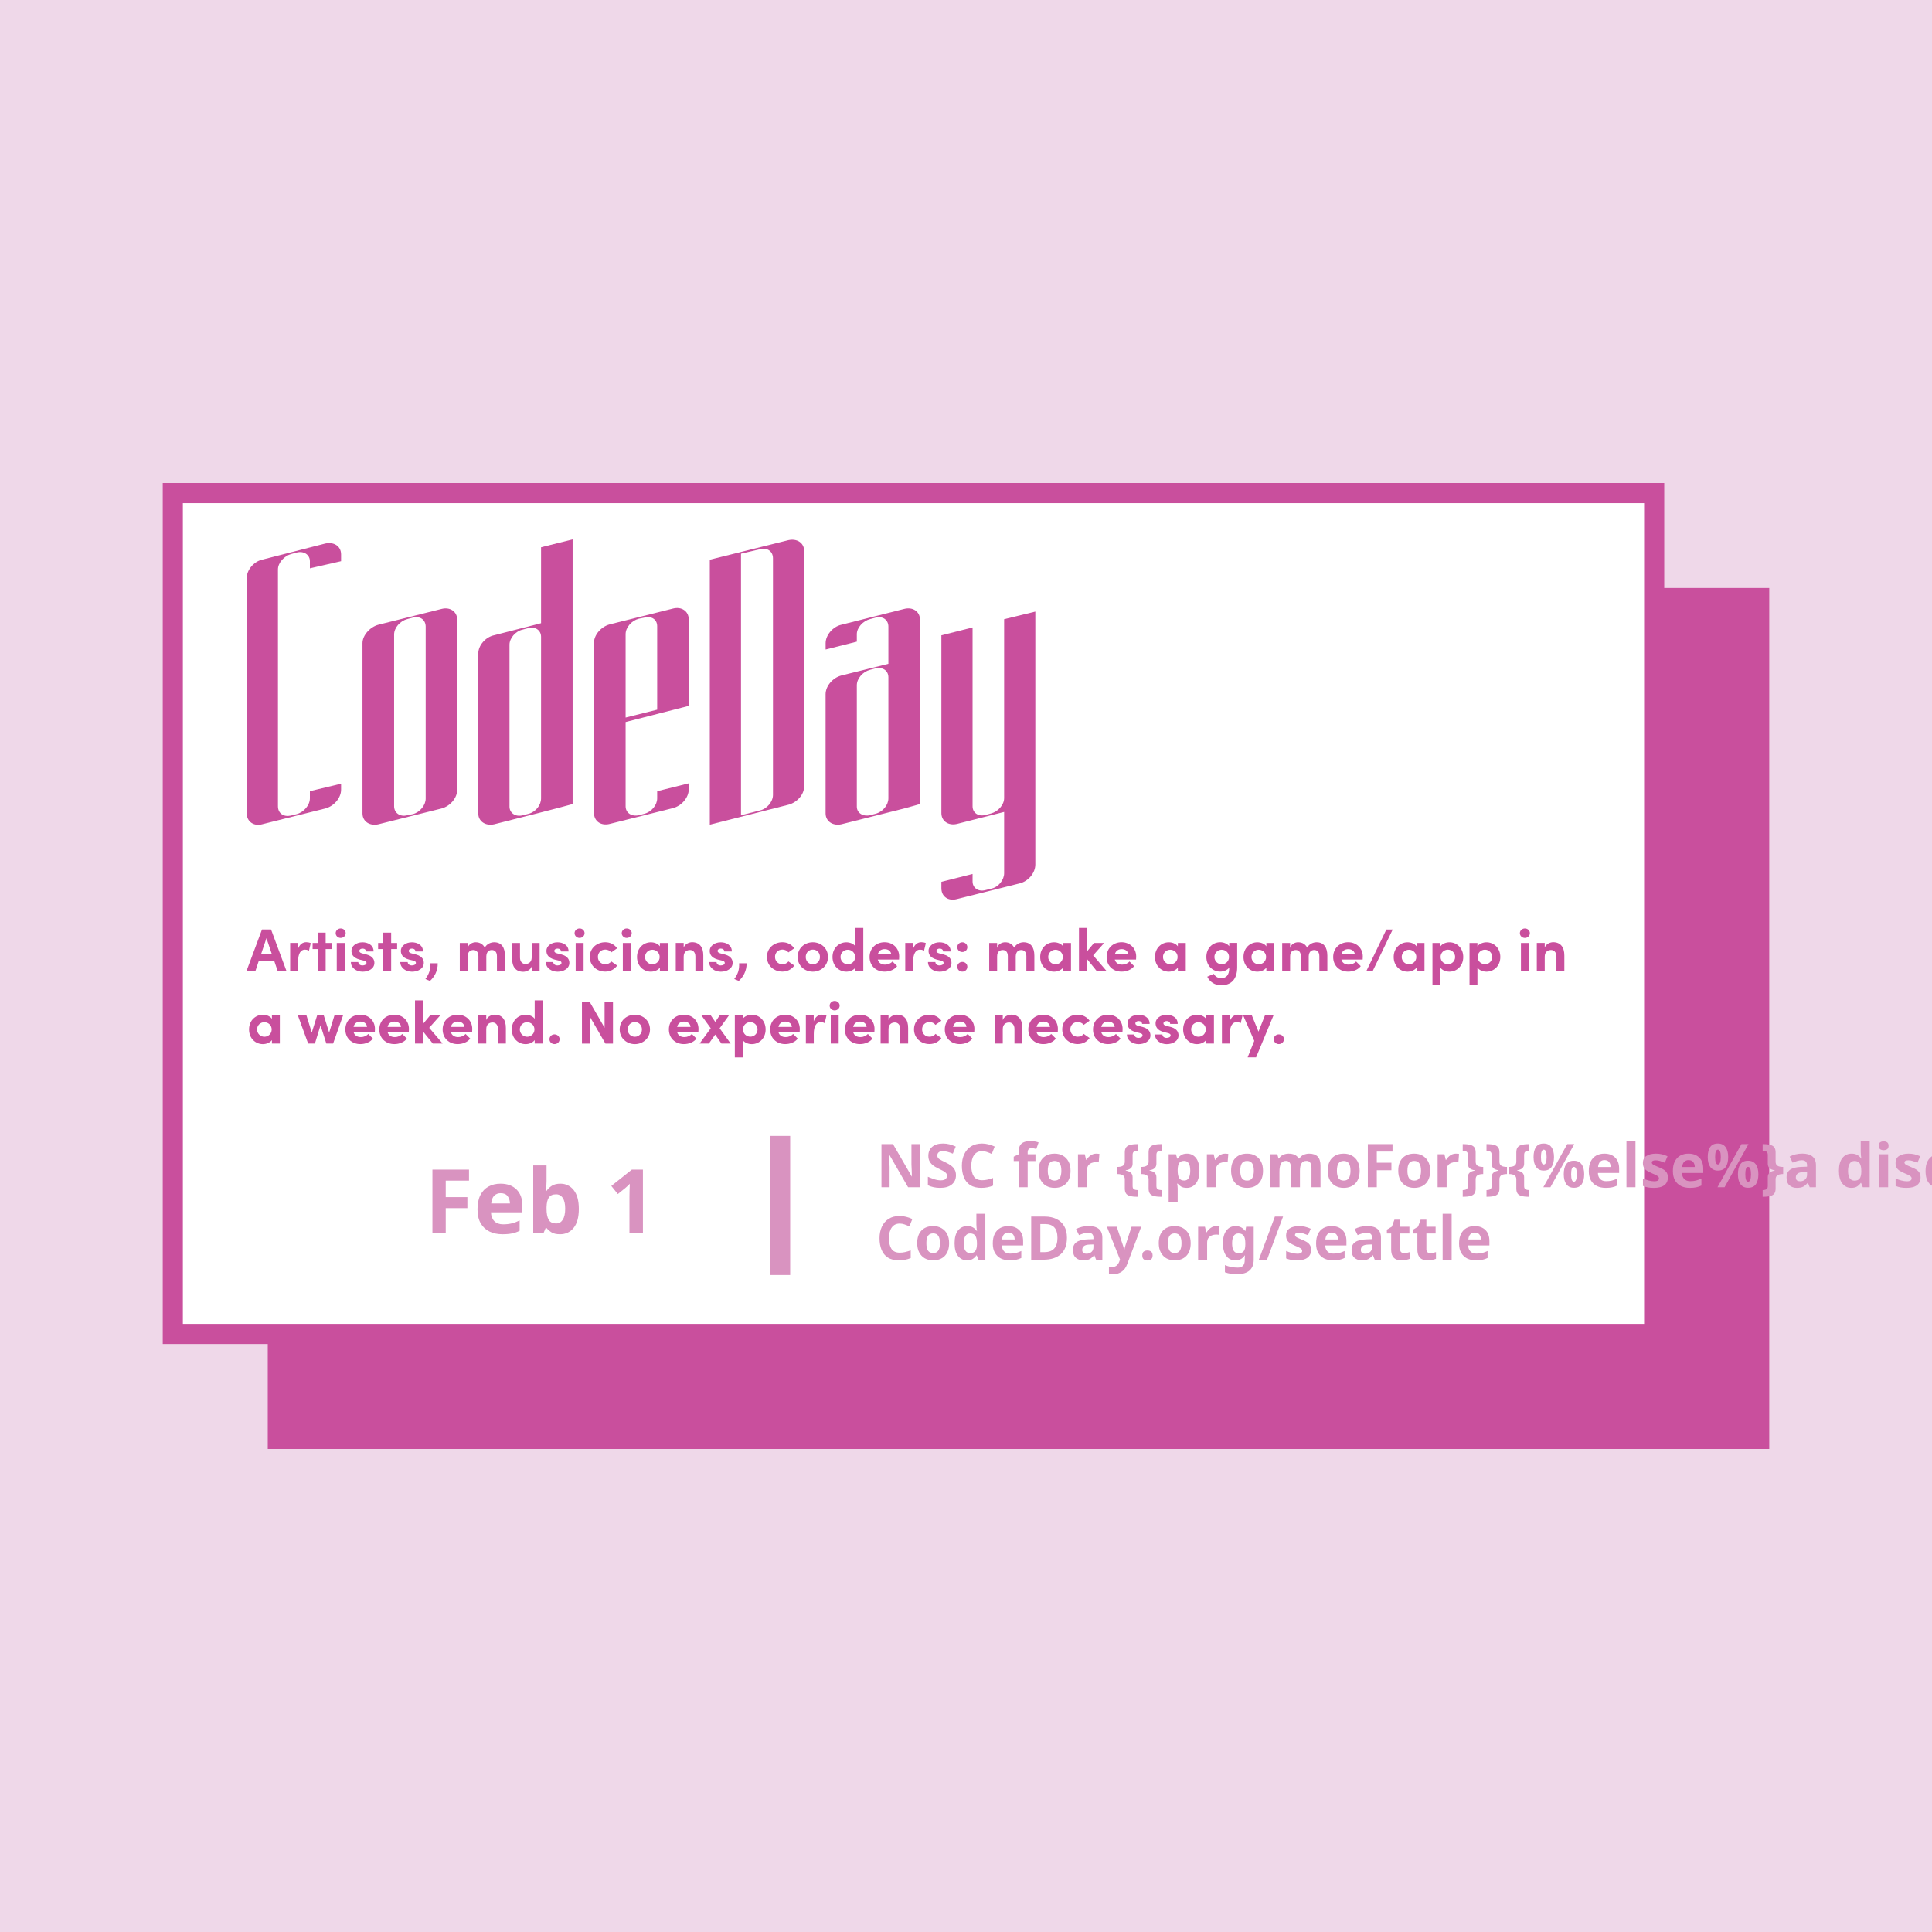
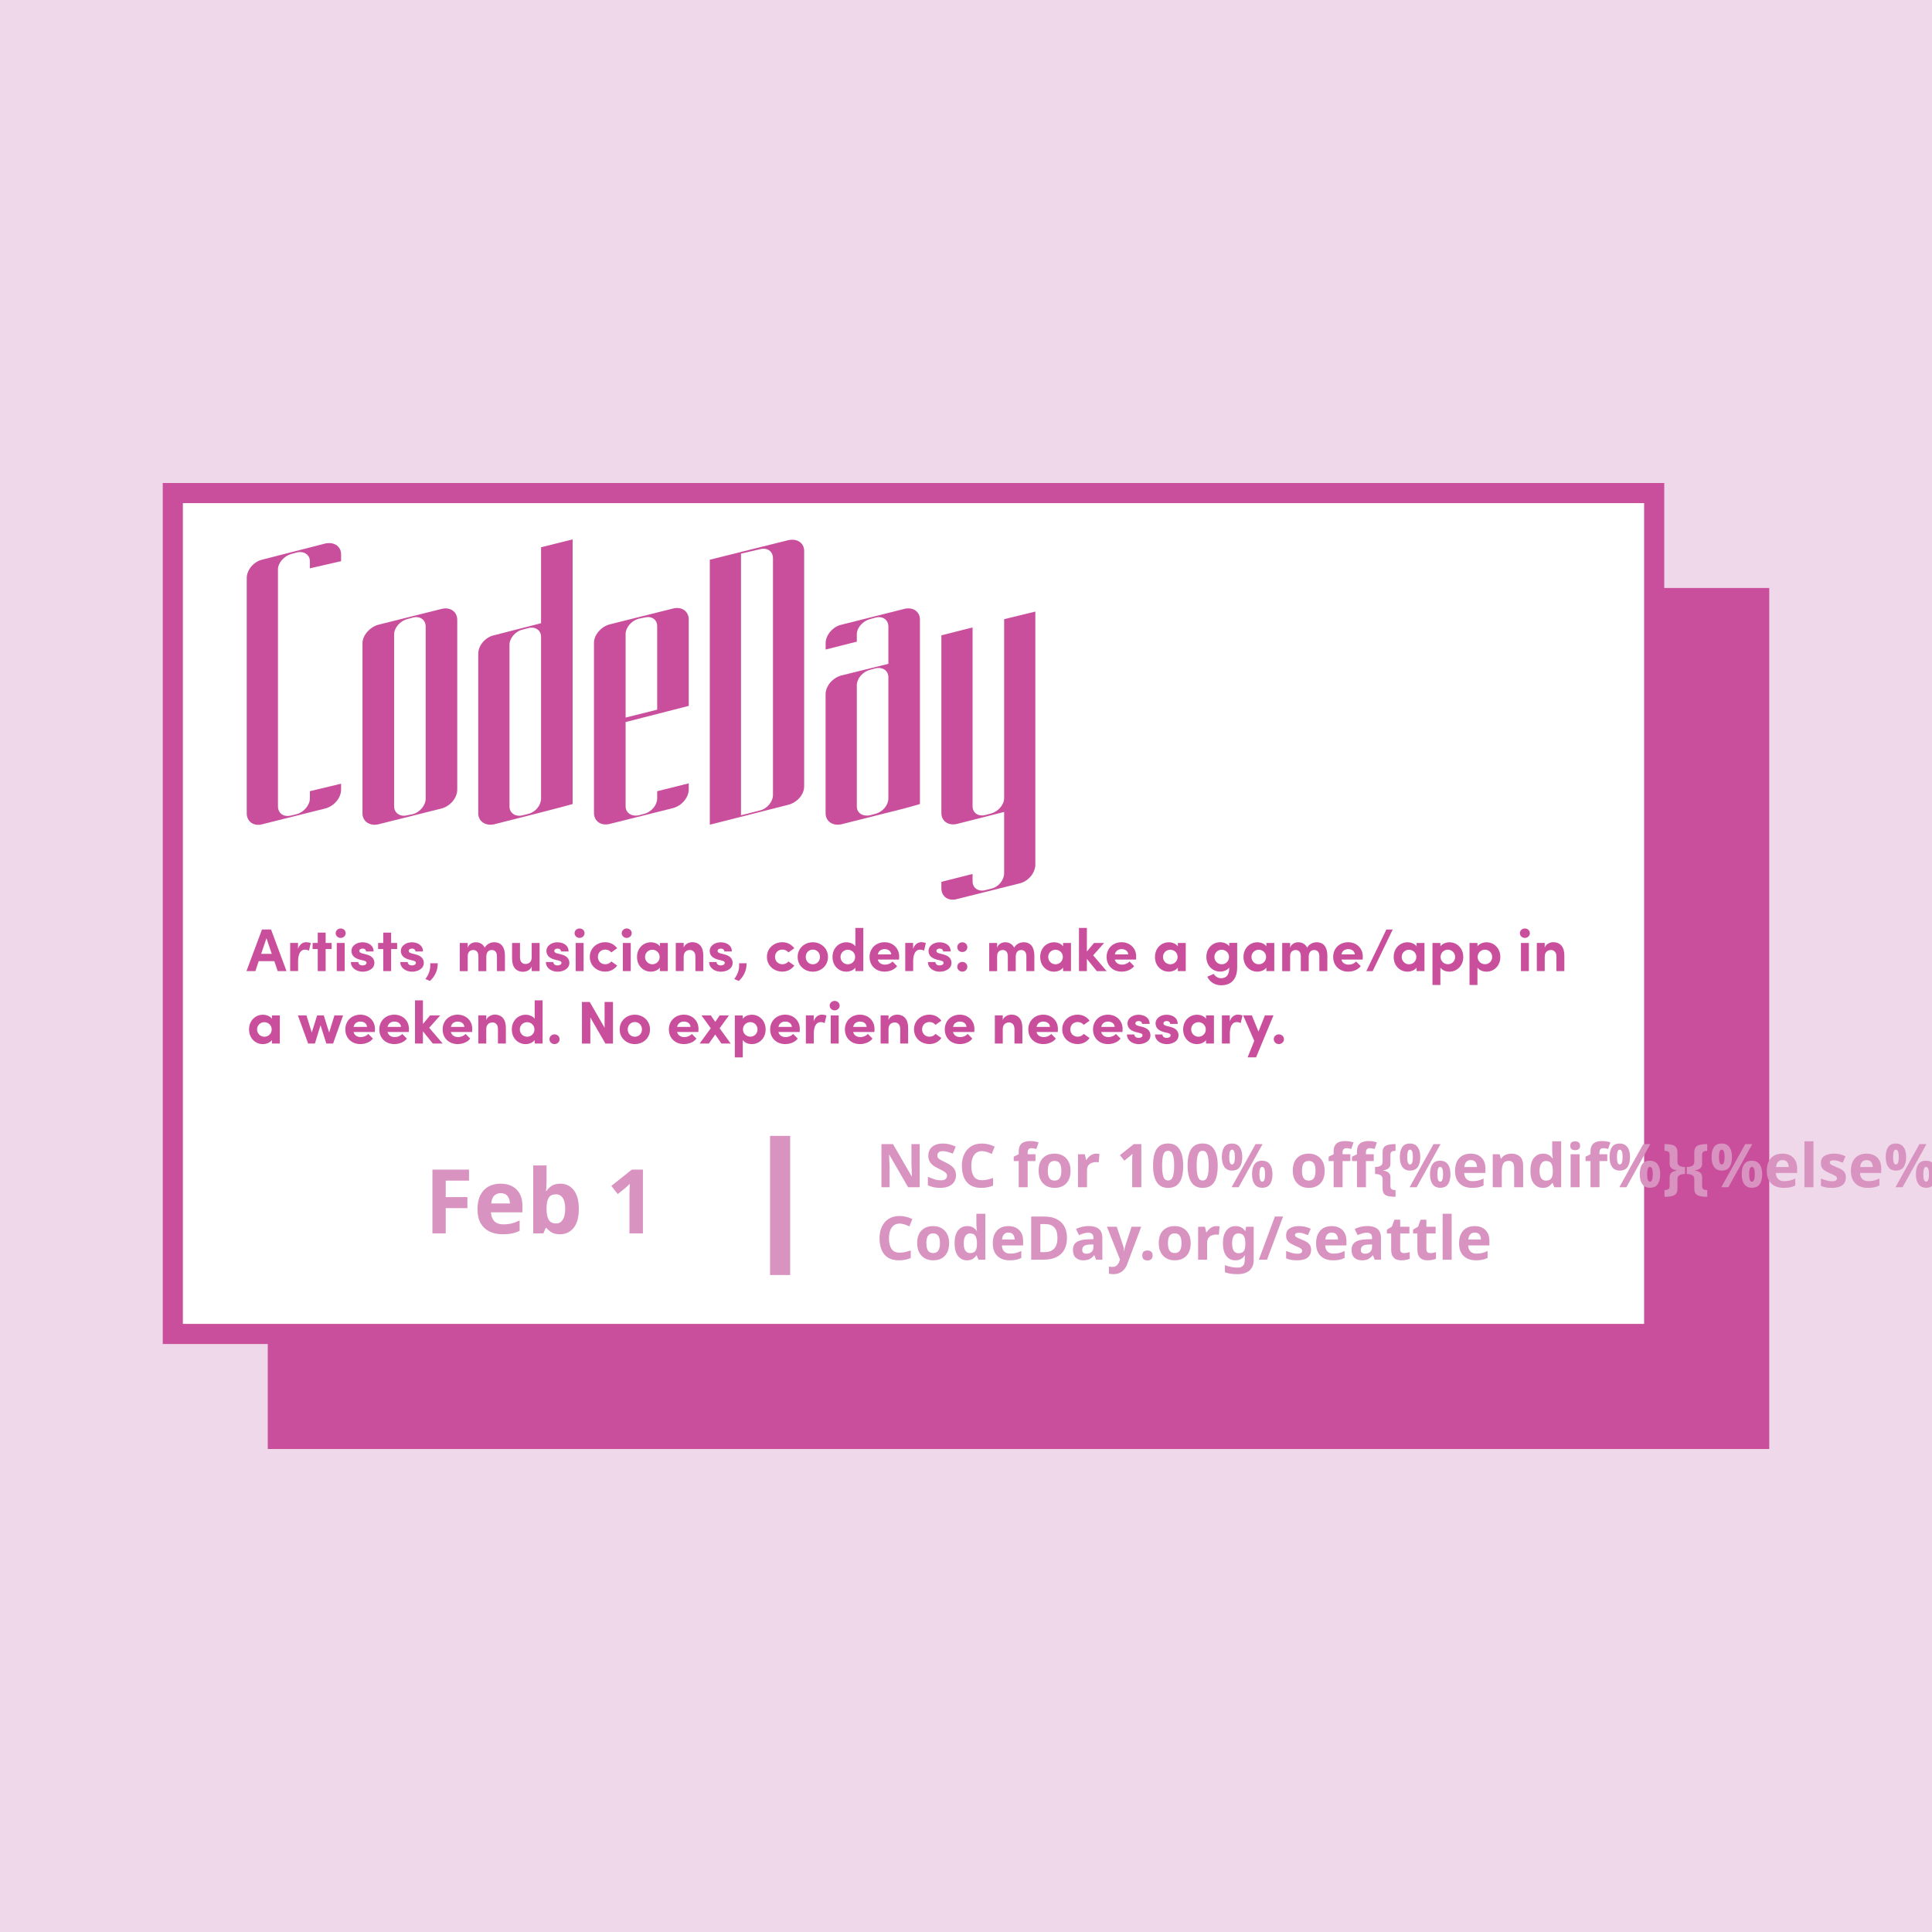
<svg xmlns="http://www.w3.org/2000/svg" version="1.1" id="Layer_1" x="0px" y="0px" viewBox="0 0 576 576" xml:space="preserve" width="1080" height="1080">
  <defs id="defs1921" />
  <style type="text/css" id="style1722">
	.st0{fill:#F6E0C9;}
	.st1{fill:#DB8427;}
	.st2{fill:#FFFFFF;}
	.st3{fill:#EFC79C;}
	.st4{font-family:'Sofia Pro';font-weight: 700;}
	.st5{font-size:26.636px;}
	.st6{font-size:18px;}
	.st7{fill:none;stroke:#EFC79C;stroke-width:6;stroke-miterlimit:10;}
	.st8{fill:#EFD8E9;}
	.st9{fill:#C94F9D;}
	.st10{fill:#D993C0;}
	.st11{fill:none;stroke:#D993C0;stroke-width:6;stroke-miterlimit:10;}
</style>
  <rect class="st8" width="576" height="576" id="rect1730" x="0" y="0" style="fill:#efd8e9" />
  <g id="g1742">
    <g id="g1734">
      <rect x="79.83" y="175.3" class="st9" width="447.65" height="256.7" id="rect1732" style="fill:#c94f9d" />
    </g>
    <g id="g1740">
      <rect x="51.52" y="147" class="st2" width="441.65" height="250.7" id="rect1736" style="fill:#ffffff" />
      <path class="st9" d="M 490.17,150 V 394.7 H 54.52 V 150 h 435.65 m 6,-6 H 48.52 v 256.7 h 447.65 z" id="path1738" style="fill:#c94f9d" />
    </g>
  </g>
  <text id="text1748" x="204.917" y="365.71">
    <tspan x="204.917" y="367.711" class="st10 st4 st5" id="tspan1744" style="font-weight:700;font-size:26.636px;font-family:'Sofia Pro';text-align:end;text-anchor:end;fill:#d993c0">Feb 1</tspan>
  </text>
  <g id="g1764">
    <path class="st9" d="m 101.69,233.65 v 1.79 c 0,2.46 -2.13,4.93 -4.71,5.6 l -18.83,4.71 c -2.46,0.67 -4.59,-0.78 -4.59,-3.25 v -70.15 c 0,-2.47 2.13,-4.93 4.59,-5.49 l 18.83,-4.82 c 2.58,-0.56 4.71,0.78 4.71,3.25 v 2.02 l -9.3,2.13 v -2.13 c 0,-1.91 -1.79,-3.14 -3.92,-2.58 l -1.68,0.45 c -2.02,0.56 -3.92,2.58 -3.92,4.59 v 70.6 c 0,2.13 1.68,3.25 3.81,2.8 l 1.79,-0.45 c 2.13,-0.56 3.92,-2.69 3.92,-4.71 v -2.13 z" id="path1750" style="fill:#c94f9d" />
    <path class="st9" d="m 136.32,184.8 v 50.65 c 0,2.46 -2.13,4.93 -4.71,5.6 l -18.83,4.71 c -2.47,0.56 -4.71,-0.78 -4.71,-3.25 v -50.76 c 0,-2.35 2.24,-4.82 4.71,-5.49 l 18.83,-4.71 c 2.58,-0.68 4.71,0.78 4.71,3.25 z m -9.41,2.01 c 0,-2.02 -1.68,-3.25 -3.81,-2.69 l -1.68,0.45 c -2.13,0.56 -3.92,2.58 -3.92,4.59 v 51.21 c 0,2.02 1.79,3.25 3.92,2.69 l 1.68,-0.34 c 2.13,-0.56 3.81,-2.69 3.81,-4.59 z" id="path1752" style="fill:#c94f9d" />
    <path class="st9" d="m 170.72,239.71 c 0,0 -2.02,0.67 -23.42,6.05 -2.58,0.56 -4.71,-0.9 -4.71,-3.25 v -47.63 c 0,-2.46 2.13,-4.93 4.71,-5.49 l 14.01,-3.59 v -22.64 l 9.41,-2.35 c 0,11.21 0,11.21 0,78.9 z m -9.41,-49.87 c 0,-1.9 -1.68,-3.14 -3.81,-2.58 l -1.68,0.45 c -2.13,0.45 -3.92,2.58 -3.92,4.48 v 48.3 c 0,1.9 1.79,3.14 3.92,2.58 l 1.79,-0.45 c 2.13,-0.56 3.7,-2.58 3.7,-4.59 z" id="path1754" style="fill:#c94f9d" />
    <path class="st9" d="m 186.52,215.16 v 25.21 c 0,2.02 1.79,3.14 3.92,2.69 l 1.68,-0.45 c 2.13,-0.56 3.81,-2.58 3.81,-4.59 v -2.13 l 9.41,-2.35 v 1.79 c 0,2.47 -2.13,4.93 -4.71,5.6 l -18.83,4.71 c -2.58,0.67 -4.71,-0.78 -4.71,-3.25 v -50.76 c 0,-2.35 2.13,-4.82 4.71,-5.49 l 18.83,-4.71 c 2.58,-0.67 4.71,0.78 4.71,3.25 v 25.77 l -18.83,4.82 v -0.11 z m 0,-26.11 v 24.88 l 9.41,-2.35 V 186.7 c 0,-2.02 -1.68,-3.14 -3.81,-2.58 l -1.68,0.34 c -2.12,0.56 -3.92,2.58 -3.92,4.59 z" id="path1756" style="fill:#c94f9d" />
    <path class="st9" d="m 239.75,164.29 v 70.15 c 0,2.47 -2.13,4.82 -4.71,5.49 l -23.42,5.94 v -79 l 23.42,-5.83 c 2.59,-0.56 4.71,0.78 4.71,3.25 z m -9.3,2.13 c 0,-2.02 -1.68,-3.25 -3.81,-2.69 l -5.72,1.34 v 77.99 l 5.72,-1.46 c 2.02,-0.45 3.81,-2.58 3.81,-4.59 z" id="path1758" style="fill:#c94f9d" />
    <path class="st9" d="m 274.27,184.68 v 55.02 c 0,0 -2.13,0.67 -4.71,1.34 l -18.71,4.71 c -2.58,0.56 -4.71,-0.9 -4.71,-3.25 v -35.52 c 0,-2.46 2.13,-4.93 4.71,-5.6 l 14.01,-3.47 v -11.09 c 0,-2.02 -1.68,-3.25 -3.81,-2.69 l -1.68,0.45 c -2.13,0.56 -3.92,2.58 -3.92,4.48 v 2.24 l -9.3,2.35 v -1.91 c 0,-2.35 2.13,-4.93 4.71,-5.49 l 18.71,-4.71 c 2.57,-0.67 4.7,0.79 4.7,3.14 z m -9.41,17.26 c 0,-2.02 -1.68,-3.14 -3.81,-2.69 l -1.68,0.45 c -2.13,0.56 -3.92,2.58 -3.92,4.59 v 33.95 2.24 c 0,1.9 1.79,3.03 3.92,2.58 l 1.68,-0.45 c 2.13,-0.56 3.81,-2.58 3.81,-4.59 z" id="path1760" style="fill:#c94f9d" />
    <path class="st9" d="m 308.67,182.33 v 75.42 c 0,2.47 -2.02,4.93 -4.59,5.6 l -18.83,4.71 c -2.58,0.67 -4.59,-0.78 -4.59,-3.25 v -1.9 l 9.3,-2.35 v 2.24 c 0,1.9 1.68,3.14 3.81,2.58 l 1.79,-0.45 c 2.13,-0.45 3.81,-2.58 3.81,-4.59 v -18.27 l -14.12,3.59 c -2.58,0.56 -4.59,-0.9 -4.59,-3.25 v -53 l 9.3,-2.35 v 53.34 c 0,1.9 1.68,3.14 3.81,2.58 l 1.68,-0.45 c 2.13,-0.56 3.92,-2.58 3.92,-4.59 v -53.23 -0.11 z" id="path1762" style="fill:#c94f9d" />
  </g>
  <line class="st11" x1="232.58" y1="338.65" x2="232.58" y2="380.13" id="line1766" style="fill:none;stroke:#d993c0;stroke-width:6;stroke-miterlimit:10" />
  <text transform="translate(261.1732,353.9587)" id="text1772">
-     <tspan x="0" y="0" class="st10 st4 st6" id="tspan1768" style="font-weight:700;font-size:18px;font-family:'Sofia Pro';fill:#d993c0">NSC for {{promoFor}}{%else%}a discount{%endif%}{%else%}Get your tickets{%endif%} @</tspan>
+     <tspan x="0" y="0" class="st10 st4 st6" id="tspan1768" style="font-weight:700;font-size:18px;font-family:'Sofia Pro';fill:#d993c0">NSC for 100% off{%endif%}{%else%}Get your tickets{%endif%} @</tspan>
    <tspan x="0" y="21.6" class="st10 st4 st6" id="tspan1770" style="font-weight:700;font-size:18px;font-family:'Sofia Pro';fill:#d993c0">CodeDay.org/seattle</tspan>
  </text>
  <g id="g1916">
    <path class="st9" d="m 81.78,286.55 h -4.65 l -0.99,2.97 h -2.66 l 4.63,-12.41 h 2.7 l 4.61,12.41 h -2.63 z m -0.76,-2.18 -1.58,-4.66 -1.57,4.66 z" id="path1774" style="fill:#c94f9d" />
    <path class="st9" d="m 92.65,281.18 -0.54,2.25 c -0.5,-0.27 -0.92,-0.31 -1.21,-0.31 -1.21,0 -2.03,1.12 -2.03,3.51 v 2.88 h -2.36 v -8.39 h 2.34 v 1.78 c 0.47,-1.4 1.42,-2 2.47,-2 0.44,0.02 0.95,0.09 1.33,0.28 z" id="path1776" style="fill:#c94f9d" />
    <path class="st9" d="m 98.87,282.95 h -1.78 v 6.57 h -2.36 v -6.57 H 93.2 v -1.82 h 1.53 v -3.08 h 2.36 v 3.08 h 1.78 z" id="path1778" style="fill:#c94f9d" />
    <path class="st9" d="m 100.08,278.21 c 0,-0.79 0.68,-1.4 1.49,-1.4 0.83,0 1.49,0.61 1.49,1.4 0,0.79 -0.67,1.42 -1.49,1.42 -0.81,0.01 -1.49,-0.62 -1.49,-1.42 z m 0.32,2.92 h 2.36 v 8.39 h -2.36 z" id="path1780" style="fill:#c94f9d" />
    <path class="st9" d="m 104.61,286.82 h 2.21 c 0,0.49 0.41,1.01 1.24,1.01 0.68,0 1.21,-0.29 1.21,-0.77 0,-0.36 -0.29,-0.54 -0.92,-0.7 l -1.12,-0.27 c -2.16,-0.58 -2.45,-1.78 -2.45,-2.66 0,-1.3 1.35,-2.5 3.29,-2.5 1.53,0 3.33,0.76 3.31,2.74 h -2.25 c 0,-0.56 -0.47,-0.86 -1.03,-0.86 -0.54,0 -0.97,0.27 -0.97,0.7 0,0.4 0.36,0.59 0.83,0.72 l 1.39,0.36 c 2.02,0.54 2.27,1.8 2.27,2.48 0,1.76 -1.8,2.63 -3.53,2.63 -1.75,-0.02 -3.46,-1.03 -3.48,-2.88 z" id="path1782" style="fill:#c94f9d" />
    <path class="st9" d="m 118.4,282.95 h -1.78 v 6.57 h -2.36 v -6.57 h -1.53 v -1.82 h 1.53 v -3.08 h 2.36 v 3.08 h 1.78 z" id="path1784" style="fill:#c94f9d" />
    <path class="st9" d="m 119.34,286.82 h 2.21 c 0,0.49 0.41,1.01 1.24,1.01 0.68,0 1.21,-0.29 1.21,-0.77 0,-0.36 -0.29,-0.54 -0.92,-0.7 l -1.12,-0.27 c -2.16,-0.58 -2.45,-1.78 -2.45,-2.66 0,-1.3 1.35,-2.5 3.29,-2.5 1.53,0 3.33,0.76 3.31,2.74 h -2.25 c 0,-0.56 -0.47,-0.86 -1.03,-0.86 -0.54,0 -0.97,0.27 -0.97,0.7 0,0.4 0.36,0.59 0.83,0.72 l 1.39,0.36 c 2.02,0.54 2.27,1.8 2.27,2.48 0,1.76 -1.8,2.63 -3.53,2.63 -1.75,-0.02 -3.46,-1.03 -3.48,-2.88 z" id="path1786" style="fill:#c94f9d" />
    <path class="st9" d="m 126.83,291.88 c 1.08,-1.48 1.55,-2.75 1.44,-4.7 h 2.23 c 0.07,2.27 -1.04,4.14 -2.32,5.28 z" id="path1788" style="fill:#c94f9d" />
    <path class="st9" d="m 150.54,284.91 v 4.61 h -2.38 v -4.43 c 0,-1.31 -0.68,-1.85 -1.51,-1.85 -0.94,-0.02 -1.6,0.58 -1.66,1.84 v 4.45 h -2.36 v -4.45 c 0,-1.31 -0.68,-1.84 -1.48,-1.84 -0.85,0 -1.71,0.4 -1.71,1.91 v 4.38 h -2.36 v -8.39 h 2.36 v 1.49 c 0.25,-1.15 1.44,-1.71 2.38,-1.71 1.24,0 2.21,0.59 2.7,1.62 0.65,-1.22 1.94,-1.62 2.81,-1.62 2.11,0 3.21,1.47 3.21,3.99 z" id="path1790" style="fill:#c94f9d" />
    <path class="st9" d="m 160.88,281.13 v 8.39 h -2.36 v -1.37 c -0.36,1.1 -1.69,1.57 -2.52,1.57 -2.2,0 -3.35,-1.46 -3.33,-3.98 v -4.61 h 2.36 v 4.36 c 0,1.31 0.79,1.91 1.6,1.91 0.85,0 1.89,-0.45 1.89,-1.96 v -4.3 h 2.36 z" id="path1792" style="fill:#c94f9d" />
    <path class="st9" d="m 162.74,286.82 h 2.21 c 0,0.49 0.41,1.01 1.24,1.01 0.68,0 1.21,-0.29 1.21,-0.77 0,-0.36 -0.29,-0.54 -0.92,-0.7 l -1.12,-0.27 c -2.16,-0.58 -2.45,-1.78 -2.45,-2.66 0,-1.3 1.35,-2.5 3.29,-2.5 1.53,0 3.33,0.76 3.31,2.74 h -2.25 c 0,-0.56 -0.47,-0.86 -1.03,-0.86 -0.54,0 -0.97,0.27 -0.97,0.7 0,0.4 0.36,0.59 0.83,0.72 l 1.39,0.36 c 2.02,0.54 2.27,1.8 2.27,2.48 0,1.76 -1.8,2.63 -3.53,2.63 -1.76,-0.02 -3.47,-1.03 -3.48,-2.88 z" id="path1794" style="fill:#c94f9d" />
    <path class="st9" d="m 171.3,278.21 c 0,-0.79 0.68,-1.4 1.49,-1.4 0.83,0 1.49,0.61 1.49,1.4 0,0.79 -0.67,1.42 -1.49,1.42 -0.8,0.01 -1.49,-0.62 -1.49,-1.42 z m 0.33,2.92 h 2.36 v 8.39 h -2.36 z" id="path1796" style="fill:#c94f9d" />
    <path class="st9" d="m 175.84,285.29 c 0,-2.67 2.16,-4.38 4.61,-4.38 1.53,0 2.75,0.72 3.55,1.8 l -1.76,1.24 c -0.38,-0.52 -1.08,-0.85 -1.76,-0.85 -1.33,0 -2.23,0.95 -2.23,2.18 0,1.24 0.9,2.2 2.23,2.2 0.68,0 1.39,-0.32 1.76,-0.85 l 1.76,1.24 c -0.79,1.1 -2.02,1.8 -3.55,1.8 -2.45,0.01 -4.61,-1.71 -4.61,-4.38 z" id="path1798" style="fill:#c94f9d" />
    <path class="st9" d="m 185.36,278.21 c 0,-0.79 0.68,-1.4 1.49,-1.4 0.83,0 1.49,0.61 1.49,1.4 0,0.79 -0.67,1.42 -1.49,1.42 -0.8,0.01 -1.49,-0.62 -1.49,-1.42 z m 0.33,2.92 h 2.36 v 8.39 h -2.36 z" id="path1800" style="fill:#c94f9d" />
    <path class="st9" d="m 199.1,281.13 v 8.39 h -2.36 v -1.04 c -0.59,0.83 -1.76,1.21 -2.7,1.21 -2.16,0 -4.12,-1.67 -4.12,-4.38 0,-2.7 1.96,-4.38 4.12,-4.38 0.97,0 2.11,0.36 2.7,1.21 v -1.01 z m -2.43,4.18 c 0,-1.3 -1.08,-2.16 -2.18,-2.16 -1.19,0 -2.18,0.92 -2.18,2.16 0,1.22 0.99,2.18 2.18,2.18 1.15,0 2.18,-0.9 2.18,-2.18 z" id="path1802" style="fill:#c94f9d" />
    <path class="st9" d="m 209.68,284.91 v 4.61 h -2.36 v -4.36 c 0,-1.33 -0.79,-1.93 -1.6,-1.93 -0.85,0 -1.89,0.45 -1.89,1.98 v 4.3 h -2.36 v -8.39 h 2.36 v 1.4 c 0.36,-1.13 1.69,-1.62 2.52,-1.62 2.2,0.02 3.35,1.49 3.33,4.01 z" id="path1804" style="fill:#c94f9d" />
    <path class="st9" d="m 211.42,286.82 h 2.21 c 0,0.49 0.41,1.01 1.24,1.01 0.68,0 1.21,-0.29 1.21,-0.77 0,-0.36 -0.29,-0.54 -0.92,-0.7 l -1.12,-0.27 c -2.16,-0.58 -2.45,-1.78 -2.45,-2.66 0,-1.3 1.35,-2.5 3.29,-2.5 1.53,0 3.33,0.76 3.31,2.74 h -2.25 c 0,-0.56 -0.47,-0.86 -1.03,-0.86 -0.54,0 -0.97,0.27 -0.97,0.7 0,0.4 0.36,0.59 0.83,0.72 l 1.39,0.36 c 2.02,0.54 2.27,1.8 2.27,2.48 0,1.76 -1.8,2.63 -3.53,2.63 -1.75,-0.02 -3.46,-1.03 -3.48,-2.88 z" id="path1806" style="fill:#c94f9d" />
    <path class="st9" d="m 218.91,291.88 c 1.08,-1.48 1.55,-2.75 1.44,-4.7 h 2.23 c 0.07,2.27 -1.04,4.14 -2.32,5.28 z" id="path1808" style="fill:#c94f9d" />
    <path class="st9" d="m 228.65,285.29 c 0,-2.67 2.16,-4.38 4.61,-4.38 1.53,0 2.75,0.72 3.55,1.8 l -1.76,1.24 c -0.38,-0.52 -1.08,-0.85 -1.76,-0.85 -1.33,0 -2.23,0.95 -2.23,2.18 0,1.24 0.9,2.2 2.23,2.2 0.68,0 1.39,-0.32 1.76,-0.85 l 1.76,1.24 c -0.79,1.1 -2.02,1.8 -3.55,1.8 -2.45,0.01 -4.61,-1.71 -4.61,-4.38 z" id="path1810" style="fill:#c94f9d" />
    <path class="st9" d="m 237.81,285.31 c 0,-2.67 2.13,-4.39 4.52,-4.39 2.39,0 4.52,1.73 4.52,4.39 0,2.65 -2.13,4.38 -4.52,4.38 -2.39,0 -4.52,-1.73 -4.52,-4.38 z m 6.65,0 c 0,-1.31 -0.95,-2.2 -2.12,-2.2 -1.17,0 -2.12,0.88 -2.12,2.2 0,1.3 0.95,2.18 2.12,2.18 1.17,0 2.12,-0.89 2.12,-2.18 z" id="path1812" style="fill:#c94f9d" />
    <path class="st9" d="m 257.38,276.65 v 12.87 h -2.36 v -1.04 c -0.59,0.83 -1.76,1.21 -2.7,1.21 -2.16,0 -4.12,-1.67 -4.12,-4.38 0,-2.7 1.96,-4.38 4.12,-4.38 0.97,0 2.11,0.36 2.7,1.21 v -5.49 z m -2.43,8.66 c 0,-1.3 -1.08,-2.16 -2.18,-2.16 -1.19,0 -2.18,0.92 -2.18,2.16 0,1.22 0.99,2.18 2.18,2.18 1.15,0 2.18,-0.9 2.18,-2.18 z" id="path1814" style="fill:#c94f9d" />
    <path class="st9" d="m 268.04,286.08 h -6.34 c 0.25,0.97 1.04,1.51 2.18,1.51 0.85,0 1.69,-0.34 2.2,-0.94 l 1.39,1.39 c -0.79,1.06 -2.27,1.64 -3.75,1.64 -2.57,0 -4.47,-1.76 -4.47,-4.36 0,-2.72 2.05,-4.41 4.47,-4.41 2.4,0 4.36,1.69 4.36,4.27 -0.01,0.24 -0.03,0.52 -0.04,0.9 z m -2.33,-1.53 c -0.07,-0.99 -0.9,-1.58 -1.96,-1.58 -0.95,0 -1.8,0.45 -2.05,1.58 z" id="path1816" style="fill:#c94f9d" />
    <path class="st9" d="m 276.03,281.18 -0.54,2.25 c -0.5,-0.27 -0.92,-0.31 -1.21,-0.31 -1.21,0 -2.03,1.12 -2.03,3.51 v 2.88 h -2.36 v -8.39 h 2.34 v 1.78 c 0.47,-1.4 1.42,-2 2.47,-2 0.45,0.02 0.95,0.09 1.33,0.28 z" id="path1818" style="fill:#c94f9d" />
    <path class="st9" d="m 276.66,286.82 h 2.21 c 0,0.49 0.41,1.01 1.24,1.01 0.68,0 1.21,-0.29 1.21,-0.77 0,-0.36 -0.29,-0.54 -0.92,-0.7 l -1.12,-0.27 c -2.16,-0.58 -2.45,-1.78 -2.45,-2.66 0,-1.3 1.35,-2.5 3.29,-2.5 1.53,0 3.33,0.76 3.31,2.74 h -2.25 c 0,-0.56 -0.47,-0.86 -1.03,-0.86 -0.54,0 -0.97,0.27 -0.97,0.7 0,0.4 0.36,0.59 0.83,0.72 l 1.39,0.36 c 2.02,0.54 2.27,1.8 2.27,2.48 0,1.76 -1.8,2.63 -3.53,2.63 -1.76,-0.02 -3.47,-1.03 -3.48,-2.88 z" id="path1820" style="fill:#c94f9d" />
    <path class="st9" d="m 285.4,282.39 c 0,-0.85 0.68,-1.46 1.51,-1.46 0.81,0 1.49,0.61 1.49,1.46 0,0.85 -0.68,1.44 -1.49,1.44 -0.82,0 -1.51,-0.59 -1.51,-1.44 z m 0,5.83 c 0,-0.83 0.68,-1.44 1.51,-1.44 0.81,0 1.49,0.61 1.49,1.44 0,0.85 -0.68,1.46 -1.49,1.46 -0.82,0 -1.51,-0.61 -1.51,-1.46 z" id="path1822" style="fill:#c94f9d" />
    <path class="st9" d="m 308.38,284.91 v 4.61 H 306 v -4.43 c 0,-1.31 -0.68,-1.85 -1.51,-1.85 -0.94,-0.02 -1.6,0.58 -1.66,1.84 v 4.45 h -2.36 v -4.45 c 0,-1.31 -0.68,-1.84 -1.48,-1.84 -0.85,0 -1.71,0.4 -1.71,1.91 v 4.38 h -2.36 v -8.39 h 2.36 v 1.49 c 0.25,-1.15 1.44,-1.71 2.38,-1.71 1.24,0 2.21,0.59 2.7,1.62 0.65,-1.22 1.95,-1.62 2.81,-1.62 2.11,0 3.21,1.47 3.21,3.99 z" id="path1824" style="fill:#c94f9d" />
    <path class="st9" d="m 319.3,281.13 v 8.39 h -2.36 v -1.04 c -0.59,0.83 -1.76,1.21 -2.7,1.21 -2.16,0 -4.12,-1.67 -4.12,-4.38 0,-2.7 1.96,-4.38 4.12,-4.38 0.97,0 2.11,0.36 2.7,1.21 v -1.01 z m -2.43,4.18 c 0,-1.3 -1.08,-2.16 -2.18,-2.16 -1.19,0 -2.18,0.92 -2.18,2.16 0,1.22 0.99,2.18 2.18,2.18 1.15,0 2.18,-0.9 2.18,-2.18 z" id="path1826" style="fill:#c94f9d" />
    <path class="st9" d="m 326.99,289.52 -2.95,-3.64 v 3.64 h -2.36 v -12.87 h 2.36 v 7.04 l 2.13,-2.56 h 3.02 l -3.28,3.69 4.02,4.7 z" id="path1828" style="fill:#c94f9d" />
    <path class="st9" d="m 338.7,286.08 h -6.34 c 0.25,0.97 1.04,1.51 2.18,1.51 0.85,0 1.69,-0.34 2.2,-0.94 l 1.39,1.39 c -0.79,1.06 -2.27,1.64 -3.75,1.64 -2.57,0 -4.46,-1.76 -4.46,-4.36 0,-2.72 2.05,-4.41 4.46,-4.41 2.4,0 4.36,1.69 4.36,4.27 0,0.24 -0.02,0.52 -0.04,0.9 z m -2.32,-1.53 c -0.07,-0.99 -0.9,-1.58 -1.96,-1.58 -0.95,0 -1.8,0.45 -2.05,1.58 z" id="path1830" style="fill:#c94f9d" />
    <path class="st9" d="m 353.52,281.13 v 8.39 h -2.36 v -1.04 c -0.59,0.83 -1.76,1.21 -2.7,1.21 -2.16,0 -4.12,-1.67 -4.12,-4.38 0,-2.7 1.96,-4.38 4.12,-4.38 0.97,0 2.11,0.36 2.7,1.21 v -1.01 z m -2.43,4.18 c 0,-1.3 -1.08,-2.16 -2.18,-2.16 -1.19,0 -2.18,0.92 -2.18,2.16 0,1.22 0.99,2.18 2.18,2.18 1.15,0 2.18,-0.9 2.18,-2.18 z" id="path1832" style="fill:#c94f9d" />
    <path class="st9" d="m 368.85,281.13 v 7.24 c 0,3.67 -1.85,5.38 -4.83,5.38 -1.8,0 -3.37,-1.01 -4.09,-2.56 l 1.96,-0.85 c 0.36,0.76 1.22,1.3 2.12,1.3 1.51,0 2.47,-0.83 2.47,-3.03 v -0.13 c -0.61,0.81 -1.76,1.19 -2.7,1.19 -2.16,0 -4.12,-1.67 -4.12,-4.38 0,-2.7 1.96,-4.38 4.12,-4.38 0.95,0 2.09,0.38 2.7,1.19 v -0.99 h 2.37 z m -2.43,4.18 c 0,-1.3 -1.08,-2.16 -2.18,-2.16 -1.19,0 -2.18,0.92 -2.18,2.16 0,1.22 0.99,2.18 2.18,2.18 1.16,0 2.18,-0.9 2.18,-2.18 z" id="path1834" style="fill:#c94f9d" />
    <path class="st9" d="m 379.91,281.13 v 8.39 h -2.36 v -1.04 c -0.59,0.83 -1.76,1.21 -2.7,1.21 -2.16,0 -4.12,-1.67 -4.12,-4.38 0,-2.7 1.96,-4.38 4.12,-4.38 0.97,0 2.11,0.36 2.7,1.21 v -1.01 z m -2.44,4.18 c 0,-1.3 -1.08,-2.16 -2.18,-2.16 -1.19,0 -2.18,0.92 -2.18,2.16 0,1.22 0.99,2.18 2.18,2.18 1.16,0 2.18,-0.9 2.18,-2.18 z" id="path1836" style="fill:#c94f9d" />
    <path class="st9" d="m 395.73,284.91 v 4.61 h -2.38 v -4.43 c 0,-1.31 -0.68,-1.85 -1.51,-1.85 -0.94,-0.02 -1.6,0.58 -1.66,1.84 v 4.45 h -2.36 v -4.45 c 0,-1.31 -0.68,-1.84 -1.48,-1.84 -0.85,0 -1.71,0.4 -1.71,1.91 v 4.38 h -2.36 v -8.39 h 2.36 v 1.49 c 0.25,-1.15 1.44,-1.71 2.38,-1.71 1.24,0 2.21,0.59 2.7,1.62 0.65,-1.22 1.94,-1.62 2.81,-1.62 2.11,0 3.21,1.47 3.21,3.99 z" id="path1838" style="fill:#c94f9d" />
    <path class="st9" d="m 406.26,286.08 h -6.34 c 0.25,0.97 1.04,1.51 2.18,1.51 0.85,0 1.69,-0.34 2.2,-0.94 l 1.39,1.39 c -0.79,1.06 -2.27,1.64 -3.75,1.64 -2.58,0 -4.47,-1.76 -4.47,-4.36 0,-2.72 2.05,-4.41 4.47,-4.41 2.39,0 4.36,1.69 4.36,4.27 -0.01,0.24 -0.03,0.52 -0.04,0.9 z m -2.33,-1.53 c -0.07,-0.99 -0.9,-1.58 -1.96,-1.58 -0.95,0 -1.8,0.45 -2.05,1.58 z" id="path1840" style="fill:#c94f9d" />
    <path class="st9" d="m 413.33,277.12 h 1.89 l -5.98,12.41 h -1.89 z" id="path1842" style="fill:#c94f9d" />
    <path class="st9" d="m 424.69,281.13 v 8.39 h -2.36 v -1.04 c -0.59,0.83 -1.76,1.21 -2.7,1.21 -2.16,0 -4.12,-1.67 -4.12,-4.38 0,-2.7 1.96,-4.38 4.12,-4.38 0.97,0 2.11,0.36 2.7,1.21 v -1.01 z m -2.43,4.18 c 0,-1.3 -1.08,-2.16 -2.18,-2.16 -1.19,0 -2.18,0.92 -2.18,2.16 0,1.22 0.99,2.18 2.18,2.18 1.15,0 2.18,-0.9 2.18,-2.18 z" id="path1844" style="fill:#c94f9d" />
    <path class="st9" d="m 436.25,285.31 c 0,2.7 -1.96,4.38 -4.12,4.38 -0.96,0 -2.11,-0.36 -2.7,-1.21 v 5.17 h -2.36 v -12.51 h 2.36 v 1.01 c 0.59,-0.85 1.75,-1.22 2.7,-1.22 2.15,-0.01 4.12,1.68 4.12,4.38 z m -2.42,0 c 0,-1.22 -0.97,-2.18 -2.16,-2.18 -1.15,0 -2.18,0.9 -2.18,2.18 0,1.3 1.08,2.16 2.18,2.16 1.19,0 2.16,-0.92 2.16,-2.16 z" id="path1846" style="fill:#c94f9d" />
    <path class="st9" d="m 447.3,285.31 c 0,2.7 -1.96,4.38 -4.12,4.38 -0.96,0 -2.11,-0.36 -2.7,-1.21 v 5.17 h -2.36 v -12.51 h 2.36 v 1.01 c 0.59,-0.85 1.75,-1.22 2.7,-1.22 2.15,-0.01 4.12,1.68 4.12,4.38 z m -2.42,0 c 0,-1.22 -0.97,-2.18 -2.16,-2.18 -1.15,0 -2.18,0.9 -2.18,2.18 0,1.3 1.08,2.16 2.18,2.16 1.19,0 2.16,-0.92 2.16,-2.16 z" id="path1848" style="fill:#c94f9d" />
    <path class="st9" d="m 453.13,278.21 c 0,-0.79 0.68,-1.4 1.49,-1.4 0.83,0 1.49,0.61 1.49,1.4 0,0.79 -0.67,1.42 -1.49,1.42 -0.81,0.01 -1.49,-0.62 -1.49,-1.42 z m 0.32,2.92 h 2.36 v 8.39 h -2.36 z" id="path1850" style="fill:#c94f9d" />
    <path class="st9" d="m 466.39,284.91 v 4.61 h -2.36 v -4.36 c 0,-1.33 -0.79,-1.93 -1.6,-1.93 -0.85,0 -1.89,0.45 -1.89,1.98 v 4.3 h -2.36 v -8.39 h 2.36 v 1.4 c 0.36,-1.13 1.69,-1.62 2.52,-1.62 2.2,0.02 3.35,1.49 3.33,4.01 z" id="path1852" style="fill:#c94f9d" />
    <path class="st9" d="m 83.43,302.73 v 8.39 h -2.36 v -1.04 c -0.59,0.83 -1.76,1.21 -2.7,1.21 -2.16,0 -4.12,-1.67 -4.12,-4.38 0,-2.7 1.96,-4.38 4.12,-4.38 0.97,0 2.11,0.36 2.7,1.21 v -1.01 z M 81,306.91 c 0,-1.3 -1.08,-2.16 -2.18,-2.16 -1.19,0 -2.18,0.92 -2.18,2.16 0,1.22 0.99,2.18 2.18,2.18 1.16,0 2.18,-0.9 2.18,-2.18 z" id="path1854" style="fill:#c94f9d" />
    <path class="st9" d="m 102.28,302.73 -2.97,8.39 h -2.02 l -1.73,-5.46 -1.67,5.46 h -2.02 l -3.06,-8.39 h 2.56 l 1.58,5.11 1.6,-5.11 h 1.98 l 1.6,5.11 1.58,-5.11 z" id="path1856" style="fill:#c94f9d" />
    <path class="st9" d="m 111.75,307.68 h -6.34 c 0.25,0.97 1.04,1.51 2.18,1.51 0.85,0 1.69,-0.34 2.2,-0.94 l 1.39,1.39 c -0.79,1.06 -2.27,1.64 -3.75,1.64 -2.57,0 -4.47,-1.76 -4.47,-4.36 0,-2.72 2.05,-4.41 4.47,-4.41 2.4,0 4.36,1.69 4.36,4.27 -0.01,0.24 -0.03,0.52 -0.04,0.9 z m -2.33,-1.53 c -0.07,-0.99 -0.9,-1.58 -1.96,-1.58 -0.95,0 -1.8,0.45 -2.05,1.58 z" id="path1858" style="fill:#c94f9d" />
    <path class="st9" d="m 121.88,307.68 h -6.34 c 0.25,0.97 1.04,1.51 2.18,1.51 0.85,0 1.69,-0.34 2.2,-0.94 l 1.39,1.39 c -0.79,1.06 -2.27,1.64 -3.75,1.64 -2.57,0 -4.47,-1.76 -4.47,-4.36 0,-2.72 2.05,-4.41 4.47,-4.41 2.4,0 4.36,1.69 4.36,4.27 0,0.24 -0.02,0.52 -0.04,0.9 z m -2.32,-1.53 c -0.07,-0.99 -0.9,-1.58 -1.96,-1.58 -0.95,0 -1.8,0.45 -2.05,1.58 z" id="path1860" style="fill:#c94f9d" />
    <path class="st9" d="m 129.04,311.12 -2.95,-3.64 v 3.64 h -2.36 v -12.87 h 2.36 v 7.04 l 2.13,-2.56 h 3.02 l -3.28,3.69 4.02,4.7 z" id="path1862" style="fill:#c94f9d" />
    <path class="st9" d="m 140.76,307.68 h -6.34 c 0.25,0.97 1.04,1.51 2.18,1.51 0.85,0 1.69,-0.34 2.2,-0.94 l 1.39,1.39 c -0.79,1.06 -2.27,1.64 -3.75,1.64 -2.57,0 -4.47,-1.76 -4.47,-4.36 0,-2.72 2.05,-4.41 4.47,-4.41 2.4,0 4.36,1.69 4.36,4.27 0,0.24 -0.02,0.52 -0.04,0.9 z m -2.32,-1.53 c -0.07,-0.99 -0.9,-1.58 -1.96,-1.58 -0.95,0 -1.8,0.45 -2.05,1.58 z" id="path1864" style="fill:#c94f9d" />
    <path class="st9" d="m 150.82,306.51 v 4.61 h -2.36 v -4.36 c 0,-1.33 -0.79,-1.93 -1.6,-1.93 -0.85,0 -1.89,0.45 -1.89,1.98 v 4.3 h -2.36 v -8.39 h 2.36 v 1.4 c 0.36,-1.13 1.69,-1.62 2.52,-1.62 2.2,0.01 3.35,1.49 3.33,4.01 z" id="path1866" style="fill:#c94f9d" />
    <path class="st9" d="m 161.77,298.25 v 12.87 h -2.36 v -1.04 c -0.59,0.83 -1.76,1.21 -2.7,1.21 -2.16,0 -4.12,-1.67 -4.12,-4.38 0,-2.7 1.96,-4.38 4.12,-4.38 0.97,0 2.11,0.36 2.7,1.21 v -5.49 z m -2.43,8.66 c 0,-1.3 -1.08,-2.16 -2.18,-2.16 -1.19,0 -2.18,0.92 -2.18,2.16 0,1.22 0.99,2.18 2.18,2.18 1.15,0 2.18,-0.9 2.18,-2.18 z" id="path1868" style="fill:#c94f9d" />
    <path class="st9" d="m 163.82,309.82 c 0,-0.83 0.68,-1.44 1.49,-1.44 0.83,0 1.53,0.61 1.53,1.44 0,0.85 -0.7,1.46 -1.53,1.46 -0.81,0 -1.49,-0.61 -1.49,-1.46 z" id="path1870" style="fill:#c94f9d" />
    <path class="st9" d="m 182.75,298.72 v 12.41 h -2.25 l -4.5,-7.78 v 7.78 h -2.5 v -12.41 h 2.32 l 4.43,7.69 v -7.69 z" id="path1872" style="fill:#c94f9d" />
    <path class="st9" d="m 184.75,306.91 c 0,-2.67 2.13,-4.39 4.52,-4.39 2.39,0 4.52,1.73 4.52,4.39 0,2.65 -2.13,4.38 -4.52,4.38 -2.39,0 -4.52,-1.74 -4.52,-4.38 z m 6.64,0 c 0,-1.31 -0.95,-2.2 -2.12,-2.2 -1.17,0 -2.12,0.88 -2.12,2.2 0,1.3 0.95,2.18 2.12,2.18 1.17,0 2.12,-0.89 2.12,-2.18 z" id="path1874" style="fill:#c94f9d" />
    <path class="st9" d="m 208.21,307.68 h -6.34 c 0.25,0.97 1.04,1.51 2.18,1.51 0.85,0 1.69,-0.34 2.2,-0.94 l 1.39,1.39 c -0.79,1.06 -2.27,1.64 -3.75,1.64 -2.57,0 -4.47,-1.76 -4.47,-4.36 0,-2.72 2.05,-4.41 4.47,-4.41 2.4,0 4.36,1.69 4.36,4.27 -0.01,0.24 -0.03,0.52 -0.04,0.9 z m -2.33,-1.53 c -0.07,-0.99 -0.9,-1.58 -1.96,-1.58 -0.95,0 -1.8,0.45 -2.05,1.58 z" id="path1876" style="fill:#c94f9d" />
    <path class="st9" d="m 215.08,311.12 -1.85,-2.68 -1.89,2.68 h -2.77 l 3.33,-4.56 -2.77,-3.83 h 2.79 l 1.33,1.93 1.3,-1.93 h 2.77 l -2.77,3.83 3.29,4.56 z" id="path1878" style="fill:#c94f9d" />
    <path class="st9" d="m 228.26,306.91 c 0,2.7 -1.96,4.38 -4.12,4.38 -0.95,0 -2.11,-0.36 -2.7,-1.21 v 5.17 h -2.36 v -12.51 h 2.36 v 1.01 c 0.59,-0.85 1.75,-1.22 2.7,-1.22 2.16,-0.02 4.12,1.68 4.12,4.38 z m -2.41,0 c 0,-1.22 -0.97,-2.18 -2.16,-2.18 -1.15,0 -2.18,0.9 -2.18,2.18 0,1.3 1.08,2.16 2.18,2.16 1.18,0 2.16,-0.92 2.16,-2.16 z" id="path1880" style="fill:#c94f9d" />
    <path class="st9" d="m 238.41,307.68 h -6.34 c 0.25,0.97 1.04,1.51 2.18,1.51 0.85,0 1.69,-0.34 2.2,-0.94 l 1.39,1.39 c -0.79,1.06 -2.27,1.64 -3.75,1.64 -2.57,0 -4.47,-1.76 -4.47,-4.36 0,-2.72 2.05,-4.41 4.47,-4.41 2.4,0 4.36,1.69 4.36,4.27 0,0.24 -0.02,0.52 -0.04,0.9 z m -2.32,-1.53 c -0.07,-0.99 -0.9,-1.58 -1.96,-1.58 -0.95,0 -1.8,0.45 -2.05,1.58 z" id="path1882" style="fill:#c94f9d" />
    <path class="st9" d="m 246.4,302.78 -0.54,2.25 c -0.5,-0.27 -0.92,-0.31 -1.21,-0.31 -1.21,0 -2.03,1.12 -2.03,3.51 v 2.88 h -2.36 v -8.39 h 2.34 v 1.78 c 0.47,-1.4 1.42,-2 2.47,-2 0.45,0.01 0.95,0.09 1.33,0.28 z" id="path1884" style="fill:#c94f9d" />
    <path class="st9" d="m 247.35,299.81 c 0,-0.79 0.68,-1.4 1.49,-1.4 0.83,0 1.49,0.61 1.49,1.4 0,0.79 -0.67,1.42 -1.49,1.42 -0.8,0.01 -1.49,-0.62 -1.49,-1.42 z m 0.33,2.92 h 2.36 v 8.39 h -2.36 z" id="path1886" style="fill:#c94f9d" />
    <path class="st9" d="m 260.69,307.68 h -6.34 c 0.25,0.97 1.04,1.51 2.18,1.51 0.85,0 1.69,-0.34 2.2,-0.94 l 1.39,1.39 c -0.79,1.06 -2.27,1.64 -3.75,1.64 -2.57,0 -4.47,-1.76 -4.47,-4.36 0,-2.72 2.05,-4.41 4.47,-4.41 2.4,0 4.36,1.69 4.36,4.27 0,0.24 -0.02,0.52 -0.04,0.9 z m -2.32,-1.53 c -0.07,-0.99 -0.9,-1.58 -1.96,-1.58 -0.95,0 -1.8,0.45 -2.05,1.58 z" id="path1888" style="fill:#c94f9d" />
    <path class="st9" d="m 270.75,306.51 v 4.61 h -2.36 v -4.36 c 0,-1.33 -0.79,-1.93 -1.6,-1.93 -0.85,0 -1.89,0.45 -1.89,1.98 v 4.3 h -2.36 v -8.39 h 2.36 v 1.4 c 0.36,-1.13 1.69,-1.62 2.52,-1.62 2.2,0.01 3.35,1.49 3.33,4.01 z" id="path1890" style="fill:#c94f9d" />
    <path class="st9" d="m 272.5,306.89 c 0,-2.67 2.16,-4.38 4.61,-4.38 1.53,0 2.75,0.72 3.55,1.8 l -1.76,1.24 c -0.38,-0.52 -1.08,-0.85 -1.76,-0.85 -1.33,0 -2.23,0.95 -2.23,2.18 0,1.24 0.9,2.2 2.23,2.2 0.68,0 1.39,-0.32 1.76,-0.85 l 1.76,1.24 c -0.79,1.1 -2.02,1.8 -3.55,1.8 -2.45,0.01 -4.61,-1.72 -4.61,-4.38 z" id="path1892" style="fill:#c94f9d" />
    <path class="st9" d="m 290.46,307.68 h -6.34 c 0.25,0.97 1.04,1.51 2.18,1.51 0.85,0 1.69,-0.34 2.2,-0.94 l 1.39,1.39 c -0.79,1.06 -2.27,1.64 -3.74,1.64 -2.57,0 -4.47,-1.76 -4.47,-4.36 0,-2.72 2.05,-4.41 4.47,-4.41 2.4,0 4.36,1.69 4.36,4.27 -0.01,0.24 -0.03,0.52 -0.05,0.9 z m -2.32,-1.53 c -0.07,-0.99 -0.9,-1.58 -1.96,-1.58 -0.95,0 -1.8,0.45 -2.05,1.58 z" id="path1894" style="fill:#c94f9d" />
    <path class="st9" d="m 304.81,306.51 v 4.61 h -2.36 v -4.36 c 0,-1.33 -0.79,-1.93 -1.6,-1.93 -0.85,0 -1.89,0.45 -1.89,1.98 v 4.3 h -2.36 v -8.39 h 2.36 v 1.4 c 0.36,-1.13 1.69,-1.62 2.52,-1.62 2.2,0.01 3.35,1.49 3.33,4.01 z" id="path1896" style="fill:#c94f9d" />
    <path class="st9" d="m 315.36,307.68 h -6.34 c 0.25,0.97 1.04,1.51 2.18,1.51 0.85,0 1.69,-0.34 2.2,-0.94 l 1.39,1.39 c -0.79,1.06 -2.27,1.64 -3.75,1.64 -2.57,0 -4.46,-1.76 -4.46,-4.36 0,-2.72 2.05,-4.41 4.46,-4.41 2.4,0 4.36,1.69 4.36,4.27 -0.01,0.24 -0.02,0.52 -0.04,0.9 z m -2.32,-1.53 c -0.07,-0.99 -0.9,-1.58 -1.96,-1.58 -0.95,0 -1.8,0.45 -2.05,1.58 z" id="path1898" style="fill:#c94f9d" />
    <path class="st9" d="m 316.69,306.89 c 0,-2.67 2.16,-4.38 4.61,-4.38 1.53,0 2.75,0.72 3.55,1.8 l -1.76,1.24 c -0.38,-0.52 -1.08,-0.85 -1.76,-0.85 -1.33,0 -2.23,0.95 -2.23,2.18 0,1.24 0.9,2.2 2.23,2.2 0.68,0 1.39,-0.32 1.76,-0.85 l 1.76,1.24 c -0.79,1.1 -2.02,1.8 -3.55,1.8 -2.45,0.01 -4.61,-1.72 -4.61,-4.38 z" id="path1900" style="fill:#c94f9d" />
    <path class="st9" d="m 334.65,307.68 h -6.34 c 0.25,0.97 1.04,1.51 2.18,1.51 0.85,0 1.69,-0.34 2.2,-0.94 l 1.39,1.39 c -0.79,1.06 -2.27,1.64 -3.75,1.64 -2.57,0 -4.46,-1.76 -4.46,-4.36 0,-2.72 2.05,-4.41 4.46,-4.41 2.4,0 4.36,1.69 4.36,4.27 0,0.24 -0.02,0.52 -0.04,0.9 z m -2.32,-1.53 c -0.07,-0.99 -0.9,-1.58 -1.96,-1.58 -0.95,0 -1.8,0.45 -2.05,1.58 z" id="path1902" style="fill:#c94f9d" />
    <path class="st9" d="m 335.98,308.42 h 2.21 c 0,0.49 0.41,1.01 1.24,1.01 0.68,0 1.21,-0.29 1.21,-0.77 0,-0.36 -0.29,-0.54 -0.92,-0.7 l -1.12,-0.27 c -2.16,-0.58 -2.45,-1.78 -2.45,-2.66 0,-1.3 1.35,-2.5 3.29,-2.5 1.53,0 3.33,0.76 3.31,2.74 h -2.25 c 0,-0.56 -0.47,-0.86 -1.03,-0.86 -0.54,0 -0.97,0.27 -0.97,0.7 0,0.4 0.36,0.59 0.83,0.72 l 1.39,0.36 c 2.02,0.54 2.27,1.8 2.27,2.48 0,1.76 -1.8,2.63 -3.53,2.63 -1.75,-0.02 -3.46,-1.03 -3.48,-2.88 z" id="path1904" style="fill:#c94f9d" />
    <path class="st9" d="m 344.35,308.42 h 2.21 c 0,0.49 0.41,1.01 1.24,1.01 0.68,0 1.21,-0.29 1.21,-0.77 0,-0.36 -0.29,-0.54 -0.92,-0.7 l -1.12,-0.27 c -2.16,-0.58 -2.45,-1.78 -2.45,-2.66 0,-1.3 1.35,-2.5 3.29,-2.5 1.53,0 3.33,0.76 3.31,2.74 h -2.25 c 0,-0.56 -0.47,-0.86 -1.03,-0.86 -0.54,0 -0.97,0.27 -0.97,0.7 0,0.4 0.36,0.59 0.83,0.72 l 1.39,0.36 c 2.02,0.54 2.27,1.8 2.27,2.48 0,1.76 -1.8,2.63 -3.53,2.63 -1.75,-0.02 -3.46,-1.03 -3.48,-2.88 z" id="path1906" style="fill:#c94f9d" />
    <path class="st9" d="m 361.92,302.73 v 8.39 h -2.36 v -1.04 c -0.59,0.83 -1.76,1.21 -2.7,1.21 -2.16,0 -4.12,-1.67 -4.12,-4.38 0,-2.7 1.96,-4.38 4.12,-4.38 0.97,0 2.11,0.36 2.7,1.21 v -1.01 z m -2.43,4.18 c 0,-1.3 -1.08,-2.16 -2.18,-2.16 -1.19,0 -2.18,0.92 -2.18,2.16 0,1.22 0.99,2.18 2.18,2.18 1.16,0 2.18,-0.9 2.18,-2.18 z" id="path1908" style="fill:#c94f9d" />
    <path class="st9" d="m 370.44,302.78 -0.54,2.25 c -0.5,-0.27 -0.92,-0.31 -1.21,-0.31 -1.21,0 -2.03,1.12 -2.03,3.51 v 2.88 h -2.36 v -8.39 h 2.34 v 1.78 c 0.47,-1.4 1.42,-2 2.47,-2 0.44,0.01 0.95,0.09 1.33,0.28 z" id="path1910" style="fill:#c94f9d" />
    <path class="st9" d="m 379.67,302.73 -5.19,12.51 h -2.52 l 1.98,-4.92 -3.31,-7.6 h 2.59 l 1.98,4.84 1.93,-4.84 h 2.54 z" id="path1912" style="fill:#c94f9d" />
    <path class="st9" d="m 379.76,309.82 c 0,-0.83 0.68,-1.44 1.5,-1.44 0.83,0 1.53,0.61 1.53,1.44 0,0.85 -0.7,1.46 -1.53,1.46 -0.82,0 -1.5,-0.61 -1.5,-1.46 z" id="path1914" style="fill:#c94f9d" />
  </g>
</svg>
